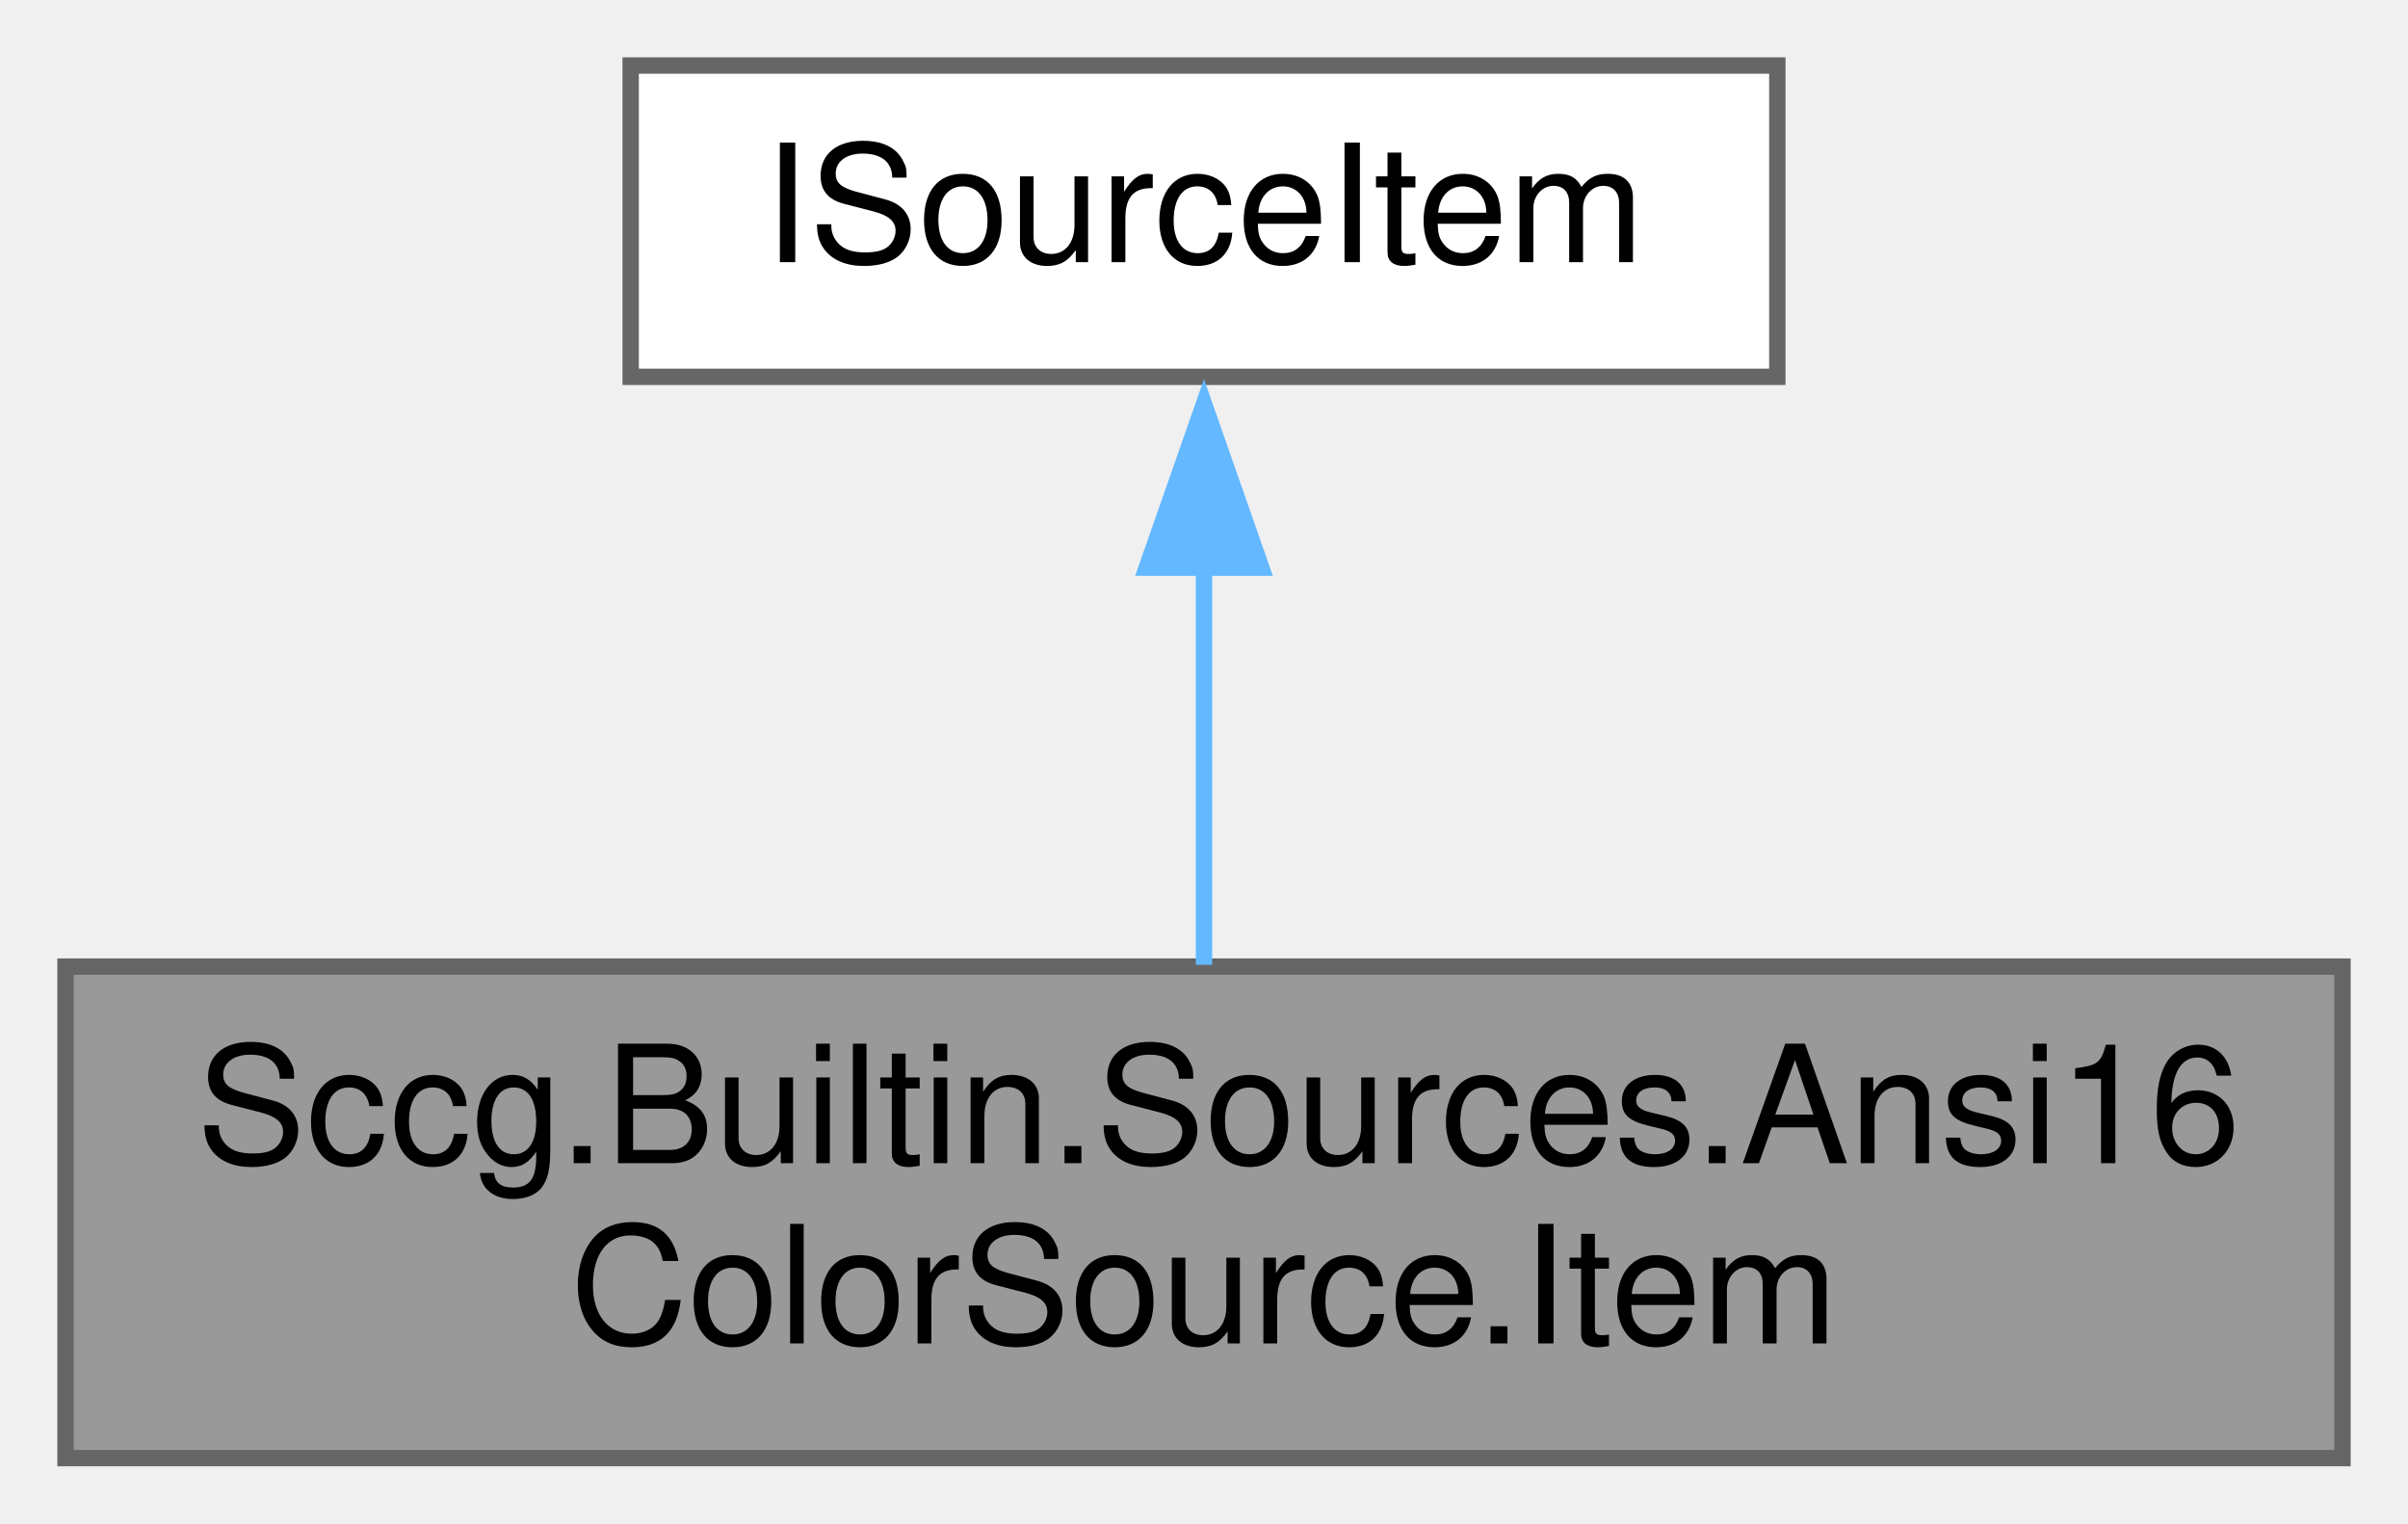
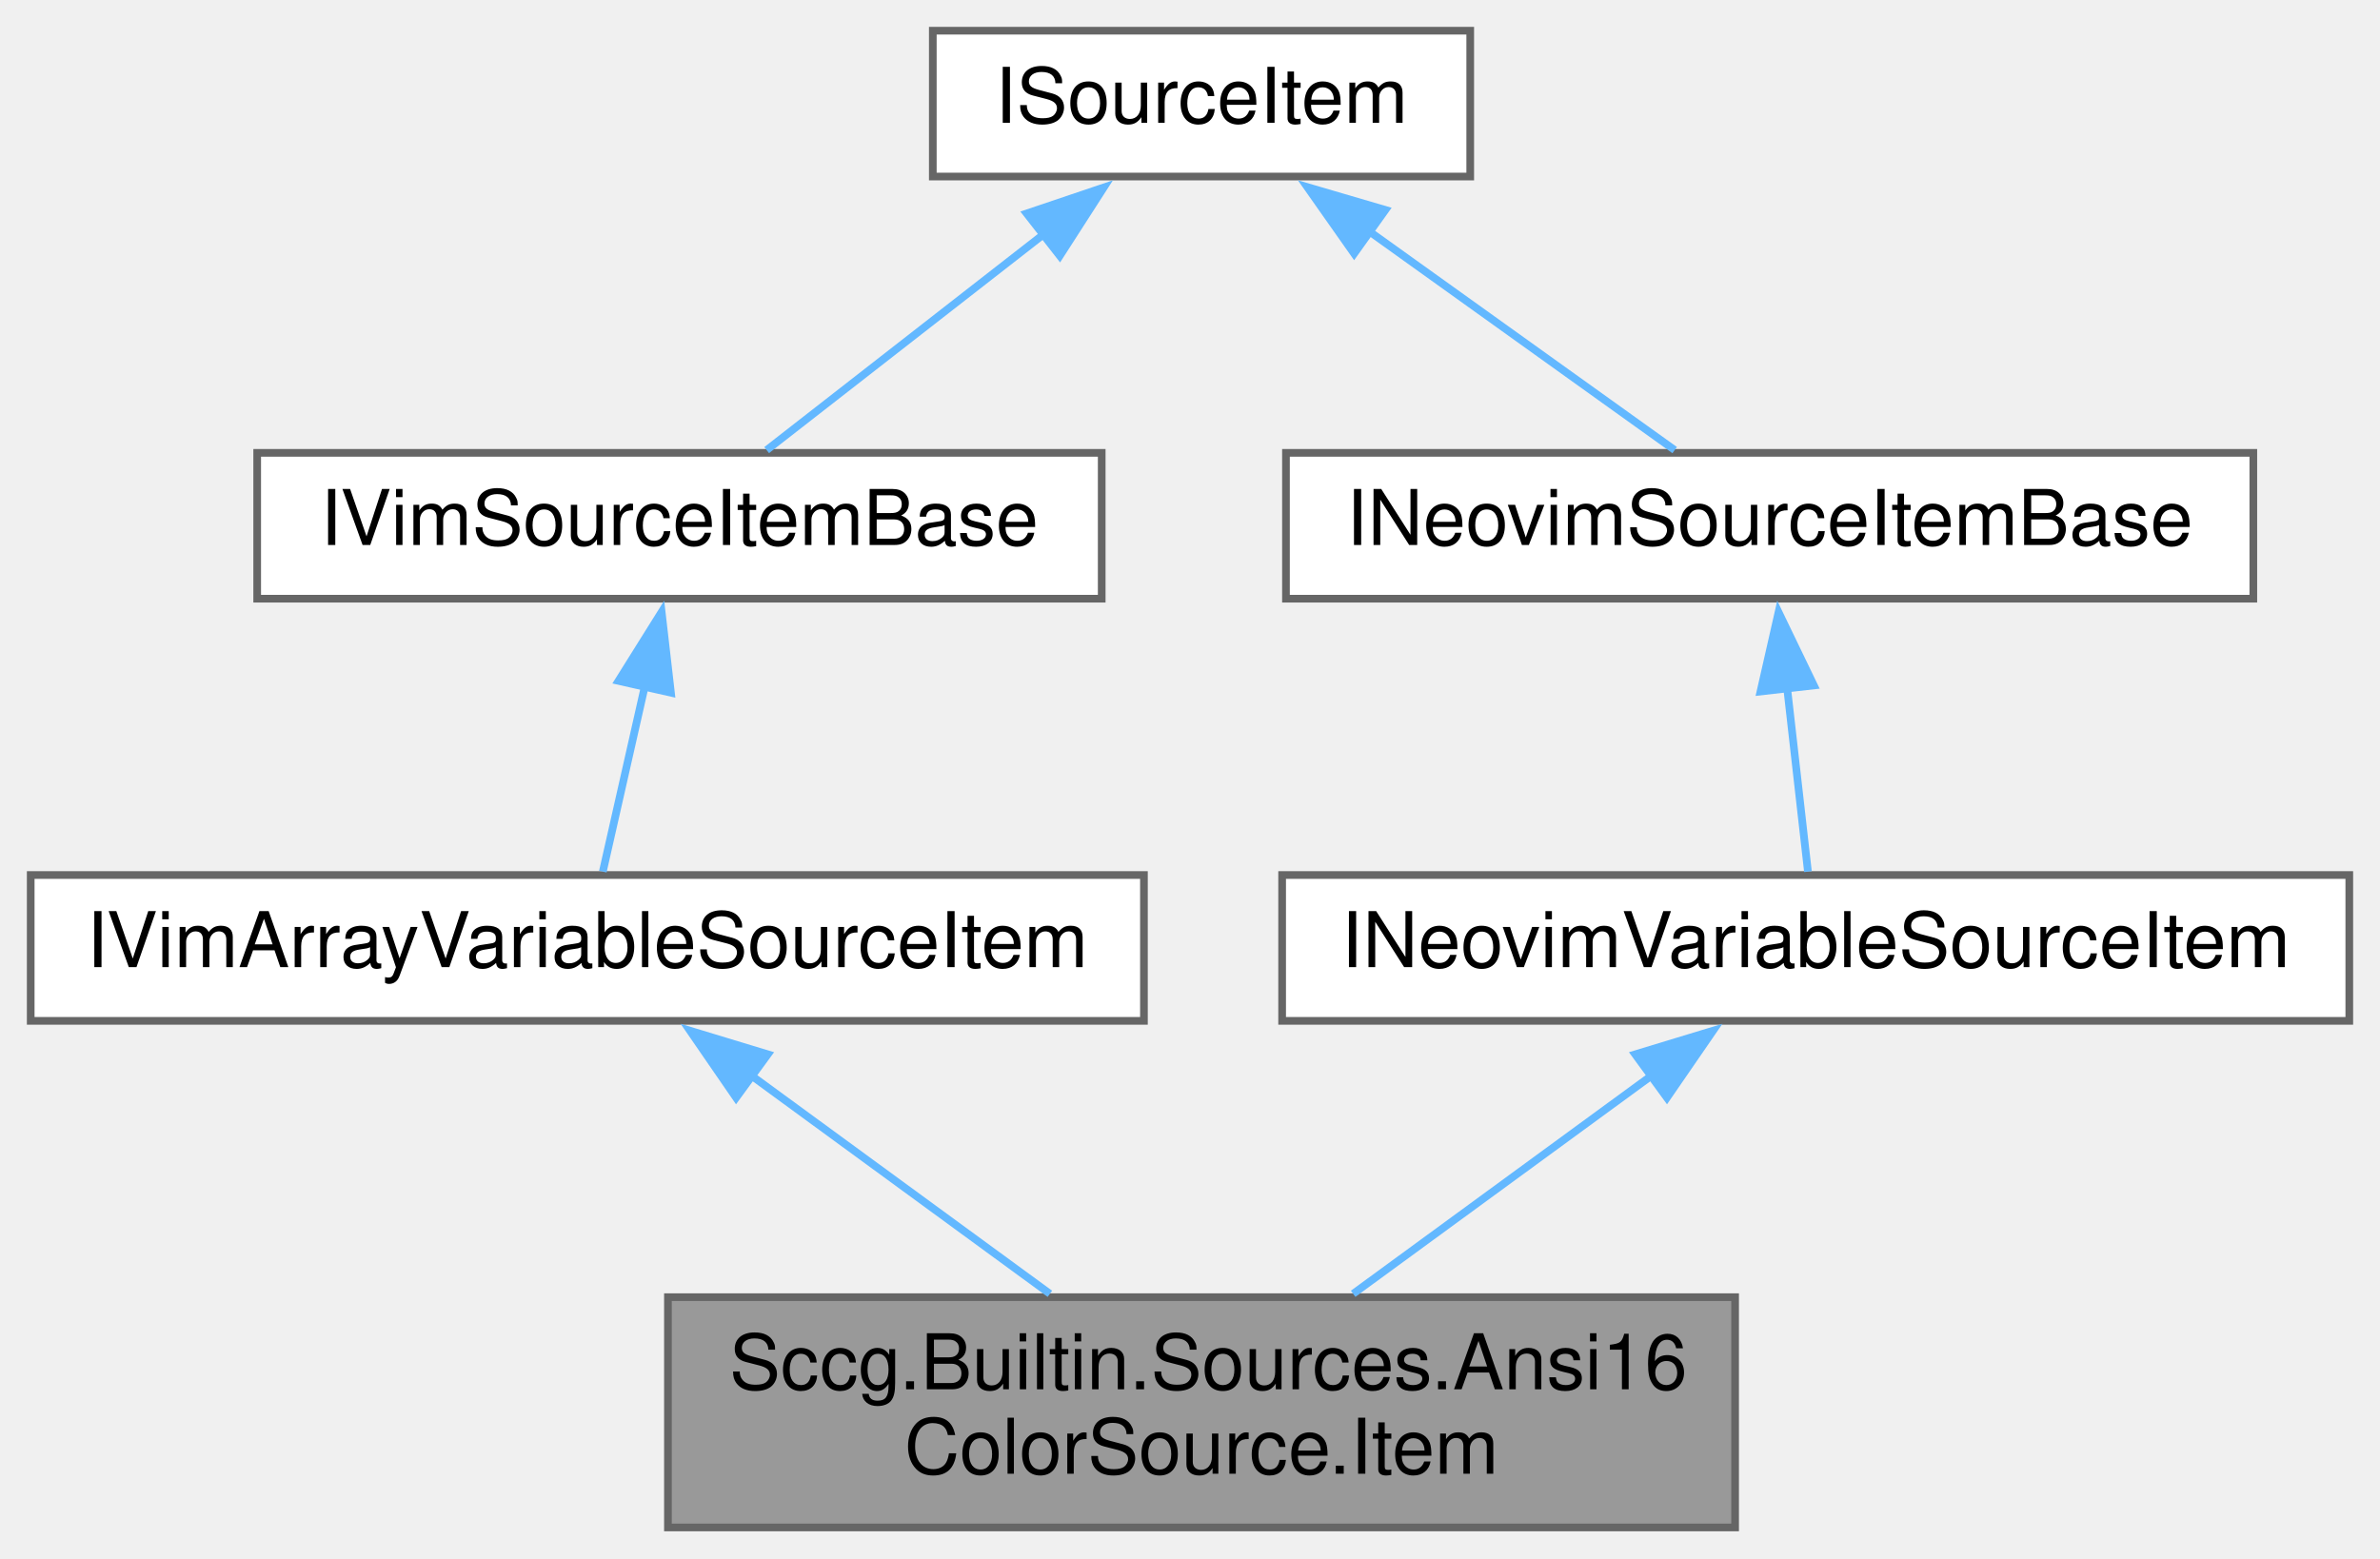
- <svg xmlns="http://www.w3.org/2000/svg" xmlns:xlink="http://www.w3.org/1999/xlink" width="147pt" height="93pt" viewBox="0.00 0.00 147.00 93.00">
-   <g id="graph0" class="graph" transform="scale(1 1) rotate(0) translate(4 89)">
+ <svg xmlns="http://www.w3.org/2000/svg" xmlns:xlink="http://www.w3.org/1999/xlink" width="310pt" height="203pt" viewBox="0.00 0.00 310.00 203.00">
+   <g id="graph0" class="graph" transform="scale(1 1) rotate(0) translate(4 199)">
    <g id="node1" class="node">
      <g id="a_node1">
        <a xlink:title=" ">
-           <polygon fill="#999999" stroke="#666666" points="139,-30 0,-30 0,0 139,0 139,-30" />
-           <text text-anchor="start" x="8" y="-18" font-family="Helvetica,sans-Serif" font-size="10.00">Sccg.Builtin.Sources.Ansi16</text>
-           <text text-anchor="middle" x="69.5" y="-7" font-family="Helvetica,sans-Serif" font-size="10.00">ColorSource.Item</text>
+           <polygon fill="#999999" stroke="#666666" points="222,-30 83,-30 83,0 222,0 222,-30" />
+           <text text-anchor="start" x="91" y="-18" font-family="Helvetica,sans-Serif" font-size="10.00">Sccg.Builtin.Sources.Ansi16</text>
+           <text text-anchor="middle" x="152.5" y="-7" font-family="Helvetica,sans-Serif" font-size="10.00">ColorSource.Item</text>
        </a>
      </g>
    </g>
    <g id="node2" class="node">
      <g id="a_node2">
-         <a xlink:href="interfaceSccg_1_1Core_1_1ISourceItem.html" target="_top" xlink:title=" ">
-           <polygon fill="white" stroke="#666666" points="104.5,-85 34.5,-85 34.5,-66 104.5,-66 104.5,-85" />
-           <text text-anchor="middle" x="69.5" y="-73" font-family="Helvetica,sans-Serif" font-size="10.00">ISourceItem</text>
+         <a xlink:href="interfaceSccg_1_1Builtin_1_1Formatters_1_1IVimArrayVariableSourceItem.html" target="_top" xlink:title=" ">
+           <polygon fill="white" stroke="#666666" points="145,-85 0,-85 0,-66 145,-66 145,-85" />
+           <text text-anchor="middle" x="72.5" y="-73" font-family="Helvetica,sans-Serif" font-size="10.00">IVimArrayVariableSourceItem</text>
        </a>
      </g>
    </g>
    <g id="edge1" class="edge">
-       <path fill="none" stroke="#63b8ff" d="M69.5,-54.51C69.5,-46.49 69.5,-37.43 69.5,-30.11" />
-       <polygon fill="#63b8ff" stroke="#63b8ff" points="66,-54.35 69.5,-64.35 73,-54.35 66,-54.35" />
+       <path fill="none" stroke="#63b8ff" d="M93.61,-59.06C105.73,-50.2 120.87,-39.13 132.75,-30.44" />
+       <polygon fill="#63b8ff" stroke="#63b8ff" points="91.88,-55.99 85.87,-64.72 96.01,-61.64 91.88,-55.99" />
+     </g>
+     <g id="node3" class="node">
+       <g id="a_node3">
+         <a xlink:href="interfaceSccg_1_1Builtin_1_1Sources_1_1Internal_1_1IVimSourceItemBase.html" target="_top" xlink:title=" ">
+           <polygon fill="white" stroke="#666666" points="139.5,-140 29.5,-140 29.5,-121 139.5,-121 139.5,-140" />
+           <text text-anchor="middle" x="84.5" y="-128" font-family="Helvetica,sans-Serif" font-size="10.00">IVimSourceItemBase</text>
+         </a>
+       </g>
+     </g>
+     <g id="edge2" class="edge">
+       <path fill="none" stroke="#63b8ff" d="M80,-109.64C78.12,-101.31 76.02,-92.05 74.52,-85.44" />
+       <polygon fill="#63b8ff" stroke="#63b8ff" points="76.56,-110.29 82.18,-119.27 83.39,-108.75 76.56,-110.29" />
+     </g>
+     <g id="node4" class="node">
+       <g id="a_node4">
+         <a xlink:href="interfaceSccg_1_1Core_1_1ISourceItem.html" target="_top" xlink:title=" ">
+           <polygon fill="white" stroke="#666666" points="187.5,-195 117.5,-195 117.5,-176 187.5,-176 187.5,-195" />
+           <text text-anchor="middle" x="152.5" y="-183" font-family="Helvetica,sans-Serif" font-size="10.00">ISourceItem</text>
+         </a>
+       </g>
+     </g>
+     <g id="edge3" class="edge">
+       <path fill="none" stroke="#63b8ff" d="M132.15,-168.64C120.28,-159.39 105.74,-148.05 95.86,-140.36" />
+       <polygon fill="#63b8ff" stroke="#63b8ff" points="129.73,-171.19 139.77,-174.58 134.04,-165.67 129.73,-171.19" />
+     </g>
+     <g id="node6" class="node">
+       <g id="a_node6">
+         <a xlink:href="interfaceSccg_1_1Builtin_1_1Sources_1_1Internal_1_1INeovimSourceItemBase.html" target="_top" xlink:title=" ">
+           <polygon fill="white" stroke="#666666" points="289.5,-140 163.5,-140 163.5,-121 289.5,-121 289.5,-140" />
+           <text text-anchor="middle" x="226.5" y="-128" font-family="Helvetica,sans-Serif" font-size="10.00">INeovimSourceItemBase</text>
+         </a>
+       </g>
+     </g>
+     <g id="edge6" class="edge">
+       <path fill="none" stroke="#63b8ff" d="M174.26,-168.92C187.25,-159.61 203.28,-148.13 214.13,-140.36" />
+       <polygon fill="#63b8ff" stroke="#63b8ff" points="172.38,-165.96 166.28,-174.63 176.45,-171.65 172.38,-165.96" />
+     </g>
+     <g id="node5" class="node">
+       <g id="a_node5">
+         <a xlink:href="interfaceSccg_1_1Builtin_1_1Formatters_1_1INeovimVariableSourceItem.html" target="_top" xlink:title=" ">
+           <polygon fill="white" stroke="#666666" points="302,-85 163,-85 163,-66 302,-66 302,-85" />
+           <text text-anchor="middle" x="232.5" y="-73" font-family="Helvetica,sans-Serif" font-size="10.00">INeovimVariableSourceItem</text>
+         </a>
+       </g>
+     </g>
+     <g id="edge4" class="edge">
+       <path fill="none" stroke="#63b8ff" d="M211.39,-59.06C199.27,-50.2 184.13,-39.13 172.25,-30.44" />
+       <polygon fill="#63b8ff" stroke="#63b8ff" points="208.99,-61.64 219.13,-64.72 213.12,-55.99 208.99,-61.64" />
+     </g>
+     <g id="edge5" class="edge">
+       <path fill="none" stroke="#63b8ff" d="M228.78,-109.35C229.72,-101.1 230.75,-91.97 231.49,-85.44" />
+       <polygon fill="#63b8ff" stroke="#63b8ff" points="225.31,-108.91 227.66,-119.24 232.26,-109.7 225.31,-108.91" />
    </g>
  </g>
</svg>
